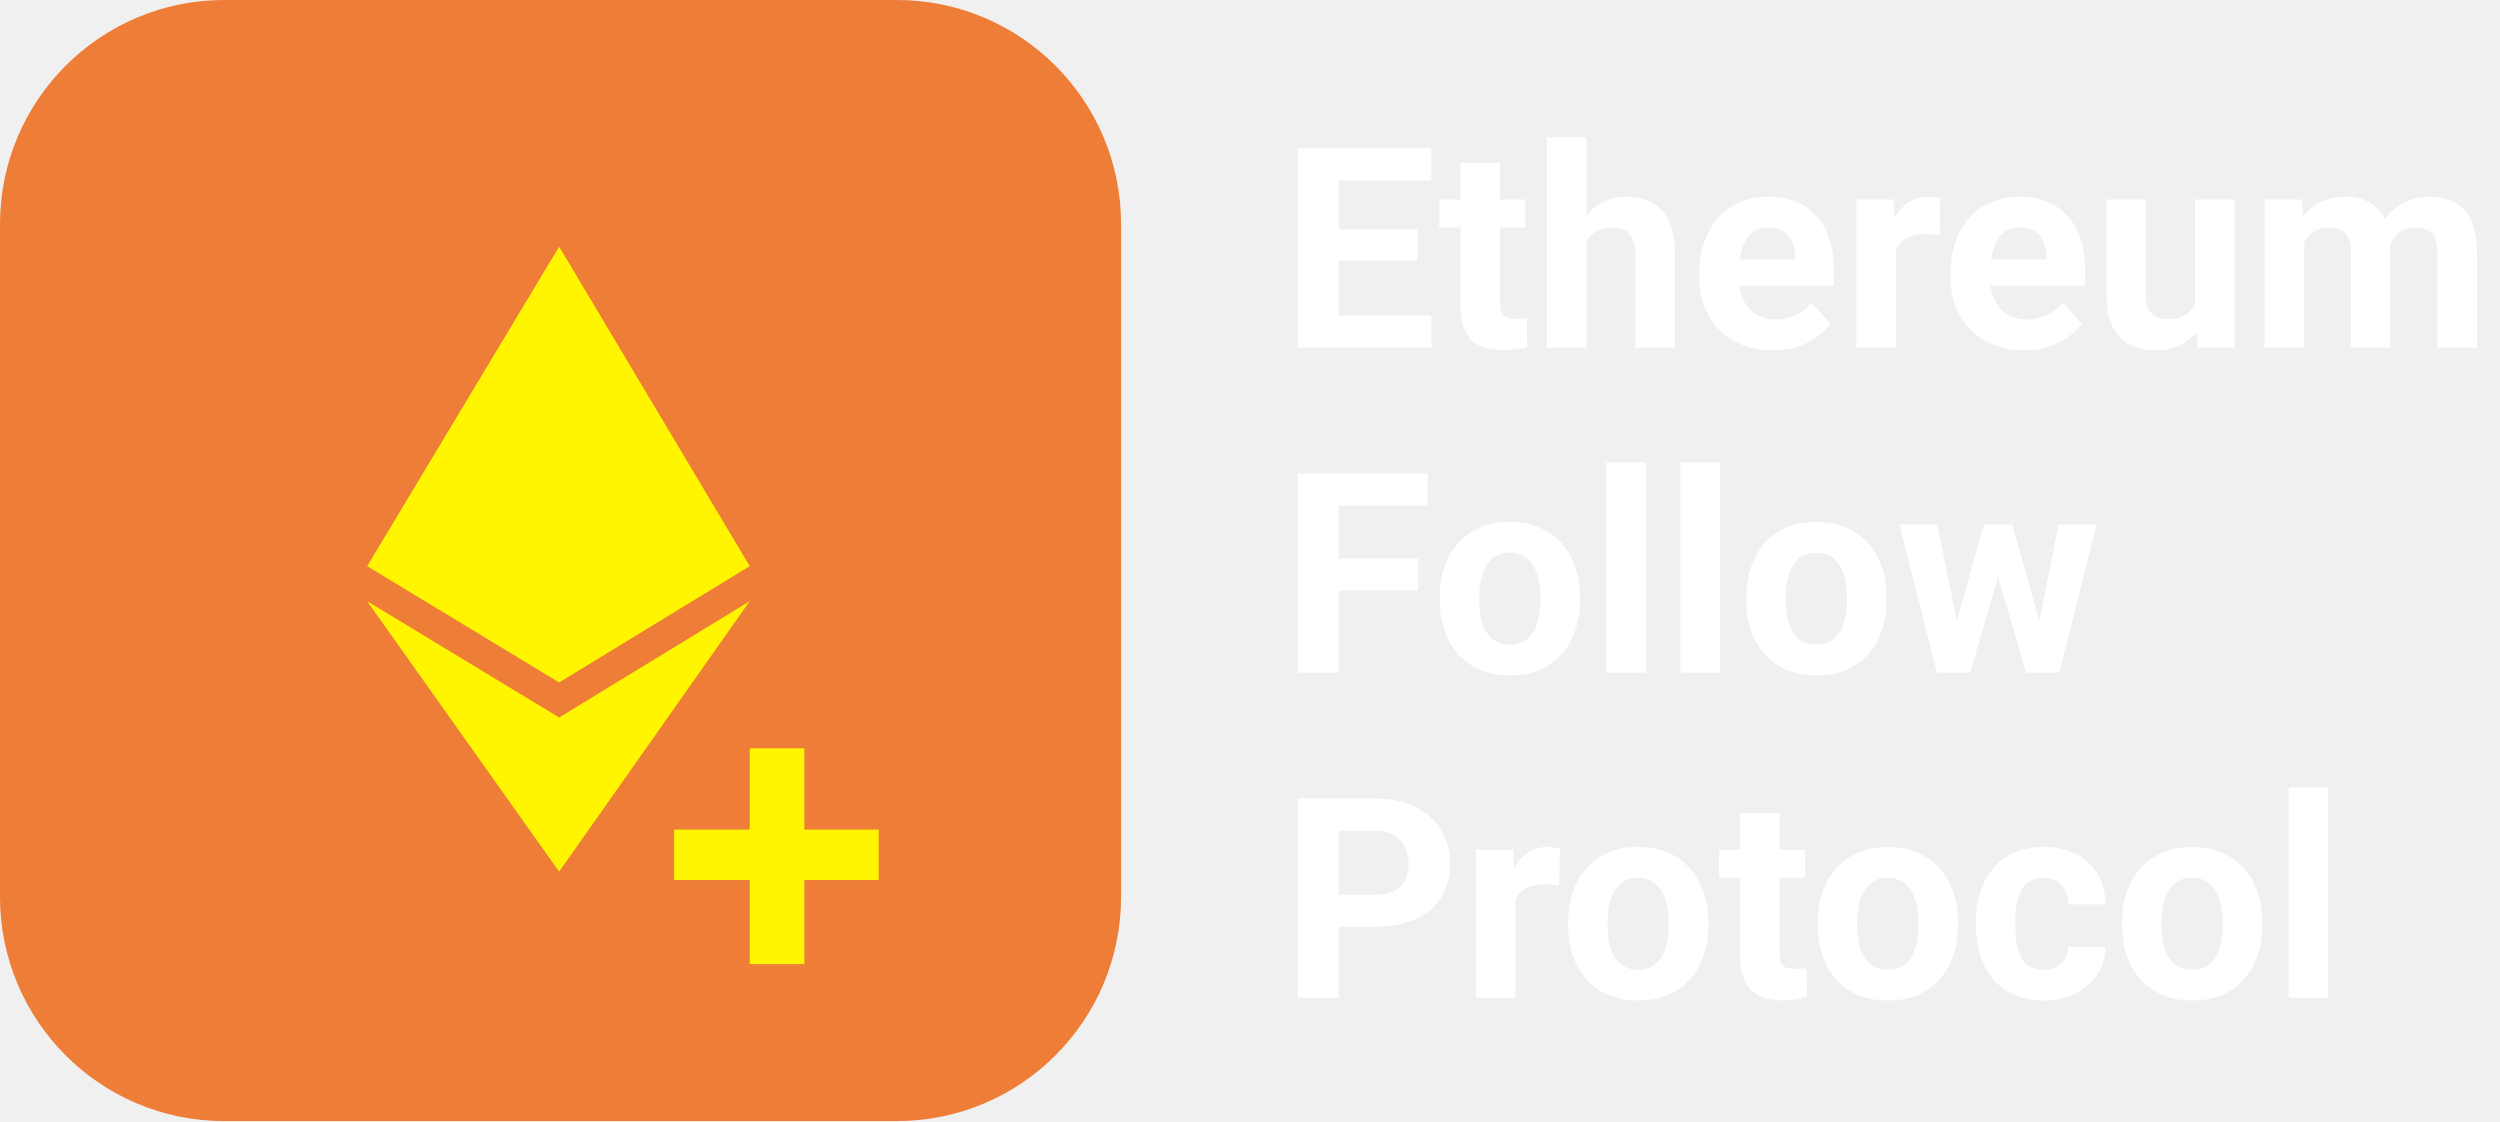
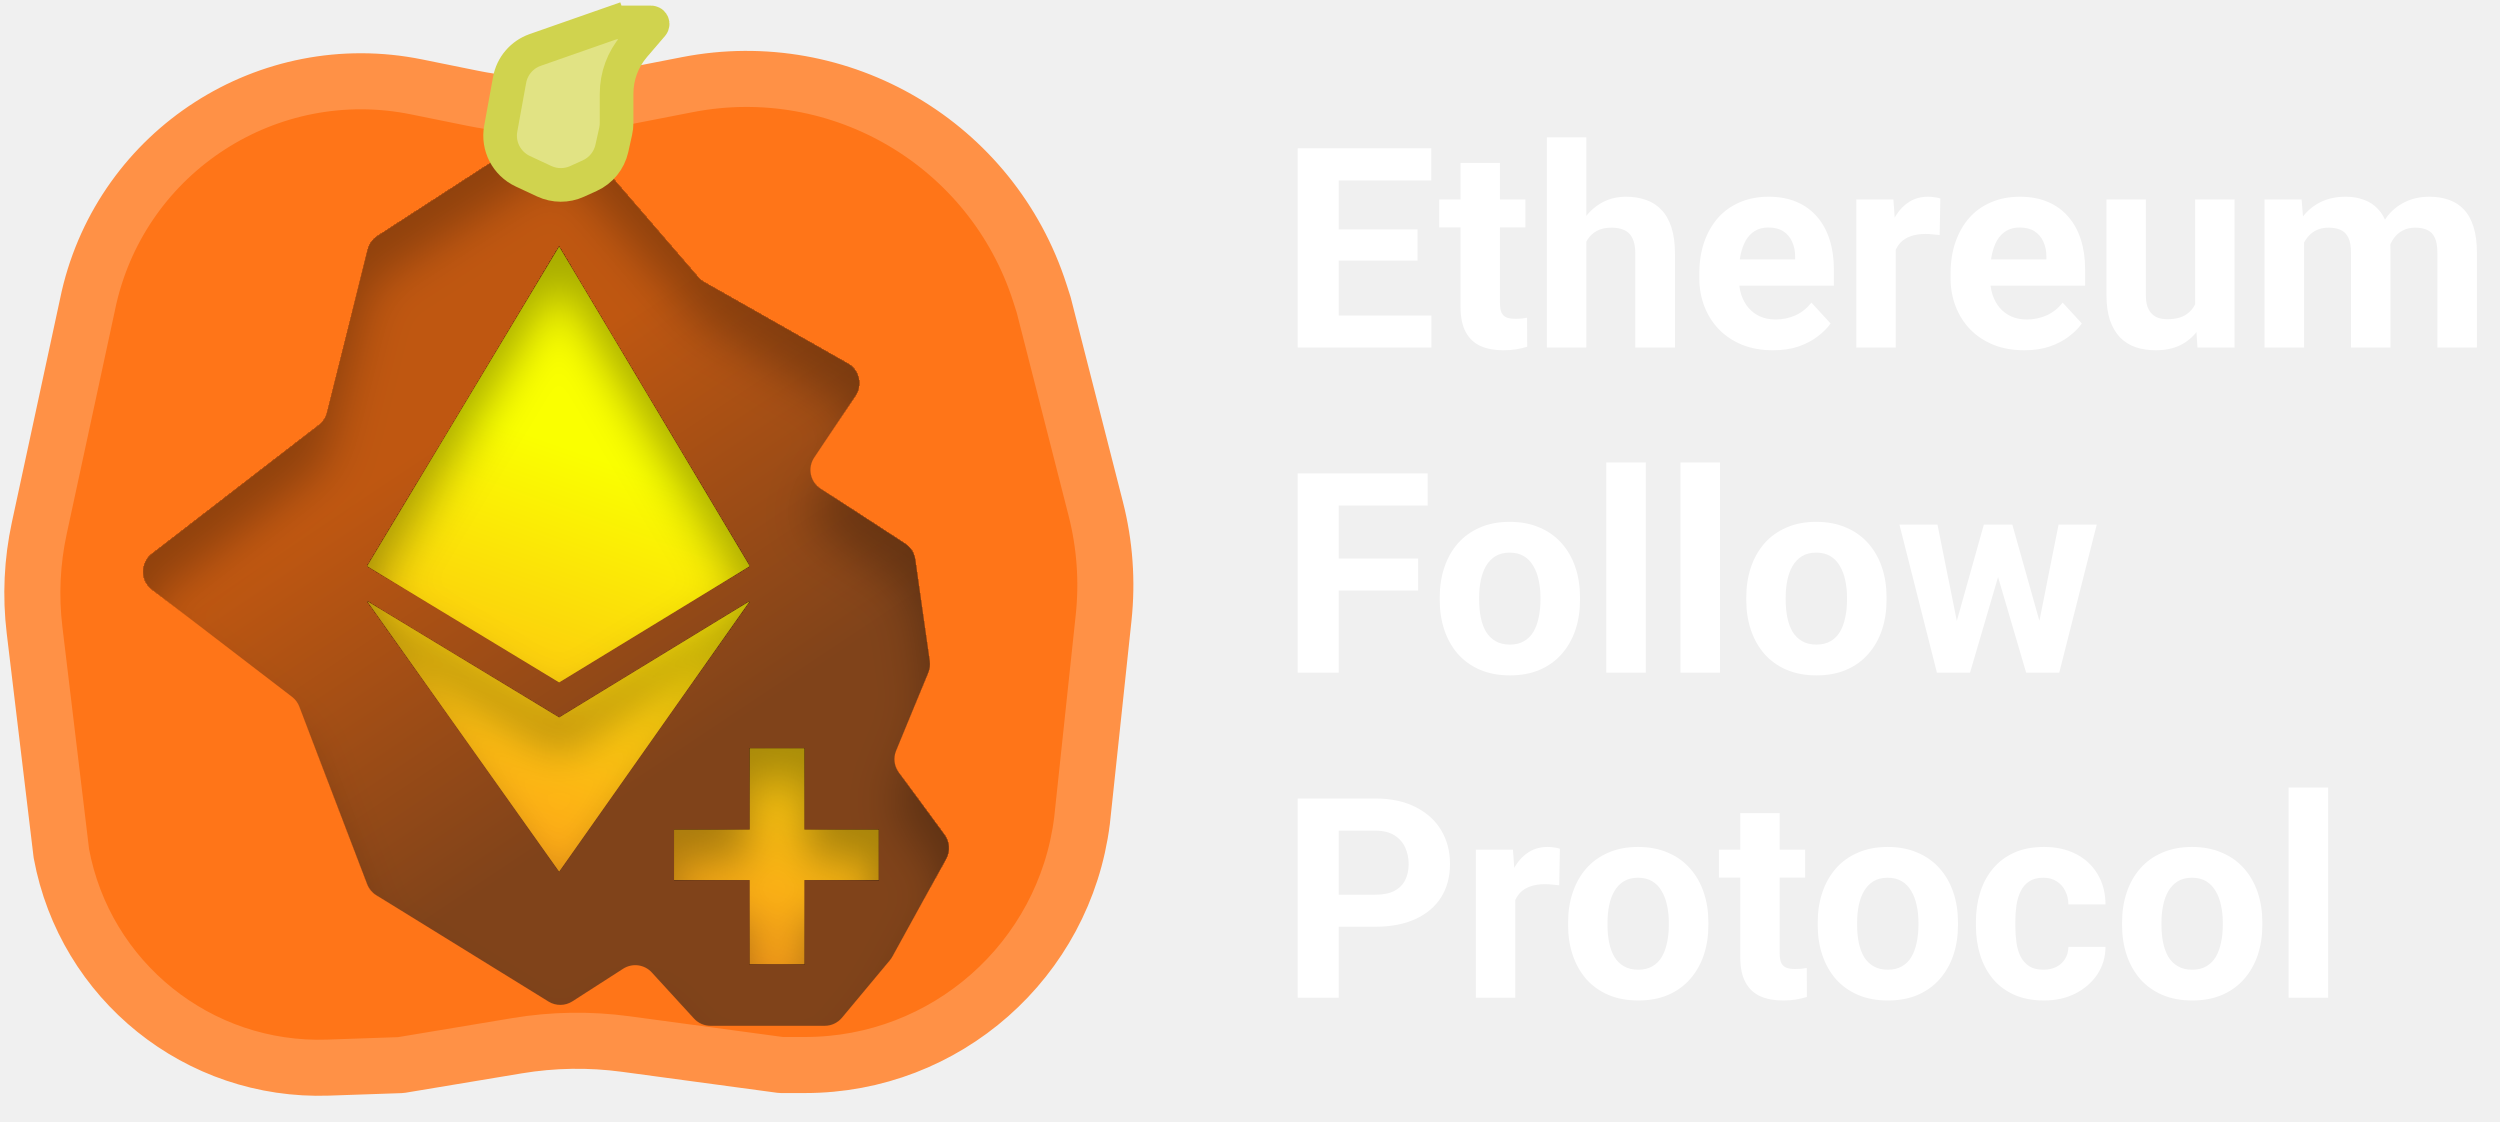
<svg xmlns="http://www.w3.org/2000/svg" width="223" height="100" viewBox="0 0 223 100" fill="none">
  <path d="M127.68 28.144V31H118.219V28.144H127.68ZM119.416 13.227V31H115.754V13.227H119.416ZM126.447 20.465V23.248H118.219V20.465H126.447ZM127.668 13.227V16.095H118.219V13.227H127.668ZM136.066 17.792V20.282H128.376V17.792H136.066ZM130.28 14.533H133.796V27.02C133.796 27.403 133.844 27.696 133.942 27.899C134.048 28.103 134.202 28.245 134.406 28.327C134.609 28.4 134.866 28.436 135.175 28.436C135.395 28.436 135.59 28.428 135.761 28.412C135.94 28.388 136.09 28.363 136.213 28.339L136.225 30.927C135.924 31.024 135.598 31.102 135.248 31.159C134.898 31.216 134.512 31.244 134.089 31.244C133.315 31.244 132.64 31.118 132.062 30.866C131.492 30.605 131.053 30.19 130.744 29.621C130.435 29.051 130.28 28.302 130.28 27.375V14.533ZM141.498 12.25V31H137.983V12.25H141.498ZM140.998 23.932H140.033C140.041 23.012 140.164 22.166 140.4 21.393C140.636 20.612 140.973 19.936 141.413 19.367C141.852 18.789 142.377 18.341 142.987 18.024C143.606 17.706 144.29 17.548 145.038 17.548C145.689 17.548 146.279 17.641 146.808 17.829C147.345 18.008 147.805 18.301 148.188 18.707C148.578 19.106 148.879 19.631 149.091 20.282C149.303 20.933 149.408 21.723 149.408 22.65V31H145.868V22.626C145.868 22.04 145.783 21.58 145.612 21.247C145.449 20.905 145.209 20.665 144.892 20.526C144.582 20.38 144.2 20.307 143.744 20.307C143.24 20.307 142.808 20.4 142.45 20.587C142.1 20.775 141.82 21.035 141.608 21.369C141.396 21.694 141.242 22.077 141.144 22.516C141.047 22.956 140.998 23.428 140.998 23.932ZM158.161 31.244C157.135 31.244 156.216 31.081 155.402 30.756C154.588 30.422 153.896 29.962 153.327 29.377C152.765 28.791 152.334 28.111 152.033 27.338C151.732 26.557 151.581 25.727 151.581 24.848V24.359C151.581 23.358 151.724 22.443 152.008 21.613C152.293 20.783 152.7 20.062 153.229 19.452C153.766 18.842 154.417 18.374 155.182 18.048C155.947 17.715 156.81 17.548 157.77 17.548C158.706 17.548 159.536 17.703 160.26 18.012C160.985 18.321 161.591 18.76 162.079 19.33C162.576 19.9 162.95 20.583 163.202 21.381C163.455 22.17 163.581 23.049 163.581 24.018V25.482H153.083V23.139H160.126V22.87C160.126 22.382 160.037 21.947 159.858 21.564C159.687 21.173 159.426 20.864 159.076 20.636C158.726 20.408 158.279 20.294 157.734 20.294C157.27 20.294 156.871 20.396 156.537 20.6C156.204 20.803 155.931 21.088 155.719 21.454C155.516 21.82 155.361 22.252 155.255 22.748C155.158 23.236 155.109 23.773 155.109 24.359V24.848C155.109 25.377 155.182 25.865 155.329 26.312C155.483 26.76 155.699 27.147 155.976 27.472C156.261 27.798 156.602 28.05 157.001 28.229C157.408 28.408 157.868 28.498 158.38 28.498C159.015 28.498 159.605 28.375 160.151 28.131C160.704 27.879 161.18 27.501 161.579 26.996L163.288 28.852C163.011 29.25 162.633 29.633 162.152 29.999C161.68 30.365 161.111 30.666 160.443 30.902C159.776 31.13 159.015 31.244 158.161 31.244ZM169.098 20.673V31H165.583V17.792H168.891L169.098 20.673ZM173.078 17.706L173.017 20.966C172.846 20.941 172.638 20.921 172.394 20.905C172.158 20.88 171.943 20.868 171.747 20.868C171.251 20.868 170.819 20.933 170.453 21.064C170.095 21.186 169.794 21.369 169.55 21.613C169.314 21.857 169.135 22.154 169.013 22.504C168.899 22.854 168.834 23.253 168.818 23.7L168.109 23.48C168.109 22.626 168.195 21.841 168.366 21.125C168.537 20.4 168.785 19.77 169.11 19.232C169.444 18.695 169.851 18.28 170.331 17.987C170.811 17.694 171.361 17.548 171.979 17.548C172.174 17.548 172.374 17.564 172.577 17.597C172.781 17.621 172.948 17.658 173.078 17.706ZM180.573 31.244C179.547 31.244 178.628 31.081 177.814 30.756C177 30.422 176.309 29.962 175.739 29.377C175.177 28.791 174.746 28.111 174.445 27.338C174.144 26.557 173.993 25.727 173.993 24.848V24.359C173.993 23.358 174.136 22.443 174.421 21.613C174.705 20.783 175.112 20.062 175.641 19.452C176.178 18.842 176.829 18.374 177.594 18.048C178.359 17.715 179.222 17.548 180.182 17.548C181.118 17.548 181.948 17.703 182.672 18.012C183.397 18.321 184.003 18.76 184.491 19.33C184.988 19.9 185.362 20.583 185.614 21.381C185.867 22.17 185.993 23.049 185.993 24.018V25.482H175.495V23.139H182.538V22.87C182.538 22.382 182.449 21.947 182.27 21.564C182.099 21.173 181.838 20.864 181.488 20.636C181.138 20.408 180.691 20.294 180.146 20.294C179.682 20.294 179.283 20.396 178.949 20.6C178.616 20.803 178.343 21.088 178.131 21.454C177.928 21.82 177.773 22.252 177.668 22.748C177.57 23.236 177.521 23.773 177.521 24.359V24.848C177.521 25.377 177.594 25.865 177.741 26.312C177.895 26.76 178.111 27.147 178.388 27.472C178.673 27.798 179.014 28.05 179.413 28.229C179.82 28.408 180.28 28.498 180.793 28.498C181.427 28.498 182.017 28.375 182.563 28.131C183.116 27.879 183.592 27.501 183.991 26.996L185.7 28.852C185.423 29.25 185.045 29.633 184.565 29.999C184.093 30.365 183.523 30.666 182.856 30.902C182.188 31.13 181.427 31.244 180.573 31.244ZM195.807 27.838V17.792H199.323V31H196.015L195.807 27.838ZM196.198 25.128L197.235 25.104C197.235 25.983 197.134 26.801 196.93 27.558C196.727 28.306 196.422 28.957 196.015 29.511C195.608 30.056 195.095 30.483 194.477 30.793C193.858 31.094 193.13 31.244 192.292 31.244C191.649 31.244 191.055 31.155 190.509 30.976C189.972 30.788 189.508 30.5 189.118 30.109C188.735 29.71 188.434 29.201 188.214 28.583C188.003 27.956 187.897 27.204 187.897 26.325V17.792H191.413V26.349C191.413 26.74 191.457 27.069 191.547 27.338C191.645 27.606 191.779 27.826 191.95 27.997C192.121 28.168 192.32 28.29 192.548 28.363C192.784 28.436 193.044 28.473 193.329 28.473C194.054 28.473 194.623 28.327 195.038 28.034C195.461 27.741 195.758 27.342 195.929 26.837C196.108 26.325 196.198 25.755 196.198 25.128ZM205.524 20.526V31H201.996V17.792H205.304L205.524 20.526ZM205.036 23.932H204.059C204.059 23.012 204.169 22.166 204.389 21.393C204.617 20.612 204.946 19.936 205.378 19.367C205.817 18.789 206.358 18.341 207.001 18.024C207.644 17.706 208.389 17.548 209.235 17.548C209.821 17.548 210.358 17.637 210.846 17.816C211.335 17.987 211.754 18.26 212.104 18.634C212.462 19 212.738 19.481 212.934 20.075C213.129 20.661 213.227 21.365 213.227 22.186V31H209.711V22.577C209.711 21.975 209.63 21.511 209.467 21.186C209.304 20.86 209.072 20.632 208.771 20.502C208.478 20.372 208.124 20.307 207.709 20.307C207.253 20.307 206.855 20.4 206.513 20.587C206.179 20.775 205.902 21.035 205.683 21.369C205.463 21.694 205.3 22.077 205.194 22.516C205.089 22.956 205.036 23.428 205.036 23.932ZM212.897 23.529L211.64 23.688C211.64 22.825 211.746 22.024 211.957 21.283C212.177 20.543 212.498 19.892 212.922 19.33C213.353 18.769 213.886 18.333 214.521 18.024C215.155 17.706 215.888 17.548 216.718 17.548C217.353 17.548 217.93 17.641 218.451 17.829C218.972 18.008 219.416 18.297 219.782 18.695C220.156 19.086 220.441 19.599 220.636 20.233C220.84 20.868 220.942 21.645 220.942 22.565V31H217.414V22.565C217.414 21.955 217.332 21.491 217.17 21.173C217.015 20.848 216.787 20.624 216.486 20.502C216.193 20.372 215.843 20.307 215.436 20.307C215.013 20.307 214.643 20.392 214.325 20.563C214.008 20.726 213.743 20.954 213.532 21.247C213.32 21.54 213.162 21.881 213.056 22.272C212.95 22.654 212.897 23.074 212.897 23.529ZM119.416 42.227V60H115.754V42.227H119.416ZM126.496 49.819V52.676H118.415V49.819H126.496ZM127.35 42.227V45.095H118.415V42.227H127.35ZM128.424 53.53V53.274C128.424 52.306 128.563 51.414 128.839 50.601C129.116 49.779 129.519 49.067 130.048 48.464C130.577 47.862 131.228 47.394 132.001 47.06C132.774 46.719 133.661 46.548 134.662 46.548C135.663 46.548 136.554 46.719 137.336 47.06C138.117 47.394 138.772 47.862 139.301 48.464C139.838 49.067 140.245 49.779 140.522 50.601C140.798 51.414 140.937 52.306 140.937 53.274V53.53C140.937 54.491 140.798 55.382 140.522 56.204C140.245 57.017 139.838 57.73 139.301 58.34C138.772 58.942 138.121 59.41 137.348 59.744C136.575 60.077 135.688 60.244 134.687 60.244C133.686 60.244 132.795 60.077 132.013 59.744C131.24 59.41 130.585 58.942 130.048 58.34C129.519 57.73 129.116 57.017 128.839 56.204C128.563 55.382 128.424 54.491 128.424 53.53ZM131.94 53.274V53.53C131.94 54.084 131.989 54.6 132.087 55.081C132.184 55.561 132.339 55.984 132.55 56.35C132.77 56.708 133.055 56.989 133.405 57.192C133.755 57.396 134.182 57.498 134.687 57.498C135.175 57.498 135.594 57.396 135.944 57.192C136.294 56.989 136.575 56.708 136.786 56.35C136.998 55.984 137.152 55.561 137.25 55.081C137.356 54.6 137.409 54.084 137.409 53.53V53.274C137.409 52.737 137.356 52.232 137.25 51.76C137.152 51.28 136.994 50.857 136.774 50.491C136.562 50.116 136.282 49.823 135.932 49.612C135.582 49.4 135.159 49.294 134.662 49.294C134.166 49.294 133.743 49.4 133.393 49.612C133.051 49.823 132.77 50.116 132.55 50.491C132.339 50.857 132.184 51.28 132.087 51.76C131.989 52.232 131.94 52.737 131.94 53.274ZM146.808 41.25V60H143.28V41.25H146.808ZM153.424 41.25V60H149.897V41.25H153.424ZM155.768 53.53V53.274C155.768 52.306 155.907 51.414 156.183 50.601C156.46 49.779 156.863 49.067 157.392 48.464C157.921 47.862 158.572 47.394 159.345 47.06C160.118 46.719 161.005 46.548 162.006 46.548C163.007 46.548 163.898 46.719 164.679 47.06C165.461 47.394 166.116 47.862 166.645 48.464C167.182 49.067 167.589 49.779 167.865 50.601C168.142 51.414 168.28 52.306 168.28 53.274V53.53C168.28 54.491 168.142 55.382 167.865 56.204C167.589 57.017 167.182 57.73 166.645 58.34C166.116 58.942 165.465 59.41 164.692 59.744C163.918 60.077 163.031 60.244 162.03 60.244C161.029 60.244 160.138 60.077 159.357 59.744C158.584 59.41 157.929 58.942 157.392 58.34C156.863 57.73 156.46 57.017 156.183 56.204C155.907 55.382 155.768 54.491 155.768 53.53ZM159.284 53.274V53.53C159.284 54.084 159.333 54.6 159.43 55.081C159.528 55.561 159.683 55.984 159.894 56.35C160.114 56.708 160.399 56.989 160.749 57.192C161.099 57.396 161.526 57.498 162.03 57.498C162.519 57.498 162.938 57.396 163.288 57.192C163.638 56.989 163.918 56.708 164.13 56.35C164.342 55.984 164.496 55.561 164.594 55.081C164.7 54.6 164.753 54.084 164.753 53.53V53.274C164.753 52.737 164.7 52.232 164.594 51.76C164.496 51.28 164.338 50.857 164.118 50.491C163.906 50.116 163.625 49.823 163.276 49.612C162.926 49.4 162.502 49.294 162.006 49.294C161.51 49.294 161.086 49.4 160.736 49.612C160.395 49.823 160.114 50.116 159.894 50.491C159.683 50.857 159.528 51.28 159.43 51.76C159.333 52.232 159.284 52.737 159.284 53.274ZM174.213 56.582L176.96 46.792H179.193L178.473 50.637L175.727 60H173.859L174.213 56.582ZM172.821 46.792L174.787 56.57L174.97 60H172.773L169.428 46.792H172.821ZM181.708 56.411L183.625 46.792H187.03L183.686 60H181.501L181.708 56.411ZM179.499 46.792L182.233 56.509L182.611 60H180.732L177.985 50.649L177.289 46.792H179.499ZM122.675 82.665H118.146V79.808H122.675C123.375 79.808 123.944 79.694 124.384 79.466C124.823 79.23 125.145 78.905 125.348 78.49C125.552 78.075 125.653 77.607 125.653 77.086C125.653 76.557 125.552 76.065 125.348 75.609C125.145 75.153 124.823 74.787 124.384 74.51C123.944 74.234 123.375 74.095 122.675 74.095H119.416V89H115.754V71.227H122.675C124.067 71.227 125.259 71.479 126.252 71.983C127.253 72.48 128.018 73.168 128.547 74.046C129.075 74.925 129.34 75.93 129.34 77.061C129.34 78.209 129.075 79.202 128.547 80.04C128.018 80.878 127.253 81.525 126.252 81.981C125.259 82.437 124.067 82.665 122.675 82.665ZM135.163 78.673V89H131.647V75.792H134.955L135.163 78.673ZM139.142 75.707L139.081 78.966C138.91 78.941 138.703 78.921 138.459 78.905C138.223 78.88 138.007 78.868 137.812 78.868C137.315 78.868 136.884 78.933 136.518 79.064C136.16 79.186 135.859 79.369 135.614 79.613C135.378 79.857 135.199 80.154 135.077 80.504C134.963 80.854 134.898 81.253 134.882 81.7L134.174 81.481C134.174 80.626 134.259 79.841 134.43 79.124C134.601 78.4 134.849 77.769 135.175 77.232C135.509 76.695 135.915 76.28 136.396 75.987C136.876 75.694 137.425 75.548 138.044 75.548C138.239 75.548 138.438 75.564 138.642 75.597C138.845 75.621 139.012 75.658 139.142 75.707ZM139.875 82.53V82.274C139.875 81.305 140.013 80.414 140.29 79.601C140.566 78.779 140.969 78.067 141.498 77.464C142.027 76.862 142.678 76.394 143.451 76.061C144.224 75.719 145.111 75.548 146.112 75.548C147.113 75.548 148.005 75.719 148.786 76.061C149.567 76.394 150.222 76.862 150.751 77.464C151.288 78.067 151.695 78.779 151.972 79.601C152.248 80.414 152.387 81.305 152.387 82.274V82.53C152.387 83.491 152.248 84.382 151.972 85.204C151.695 86.017 151.288 86.73 150.751 87.34C150.222 87.942 149.571 88.41 148.798 88.744C148.025 89.077 147.138 89.244 146.137 89.244C145.136 89.244 144.245 89.077 143.464 88.744C142.69 88.41 142.035 87.942 141.498 87.34C140.969 86.73 140.566 86.017 140.29 85.204C140.013 84.382 139.875 83.491 139.875 82.53ZM143.39 82.274V82.53C143.39 83.084 143.439 83.6 143.537 84.081C143.634 84.561 143.789 84.984 144.001 85.35C144.22 85.708 144.505 85.989 144.855 86.192C145.205 86.396 145.632 86.498 146.137 86.498C146.625 86.498 147.044 86.396 147.394 86.192C147.744 85.989 148.025 85.708 148.236 85.35C148.448 84.984 148.603 84.561 148.7 84.081C148.806 83.6 148.859 83.084 148.859 82.53V82.274C148.859 81.737 148.806 81.232 148.7 80.76C148.603 80.28 148.444 79.857 148.224 79.491C148.013 79.116 147.732 78.823 147.382 78.612C147.032 78.4 146.609 78.294 146.112 78.294C145.616 78.294 145.193 78.4 144.843 78.612C144.501 78.823 144.22 79.116 144.001 79.491C143.789 79.857 143.634 80.28 143.537 80.76C143.439 81.232 143.39 81.737 143.39 82.274ZM161.017 75.792V78.282H153.327V75.792H161.017ZM155.231 72.533H158.747V85.02C158.747 85.403 158.796 85.696 158.893 85.899C158.999 86.103 159.154 86.245 159.357 86.327C159.561 86.4 159.817 86.436 160.126 86.436C160.346 86.436 160.541 86.428 160.712 86.412C160.891 86.388 161.042 86.363 161.164 86.339L161.176 88.927C160.875 89.024 160.549 89.102 160.199 89.159C159.849 89.216 159.463 89.244 159.04 89.244C158.267 89.244 157.591 89.118 157.013 88.866C156.444 88.605 156.004 88.19 155.695 87.621C155.386 87.051 155.231 86.302 155.231 85.374V72.533ZM162.14 82.53V82.274C162.14 81.305 162.279 80.414 162.555 79.601C162.832 78.779 163.235 78.067 163.764 77.464C164.293 76.862 164.944 76.394 165.717 76.061C166.49 75.719 167.377 75.548 168.378 75.548C169.379 75.548 170.27 75.719 171.051 76.061C171.833 76.394 172.488 76.862 173.017 77.464C173.554 78.067 173.961 78.779 174.237 79.601C174.514 80.414 174.652 81.305 174.652 82.274V82.53C174.652 83.491 174.514 84.382 174.237 85.204C173.961 86.017 173.554 86.73 173.017 87.34C172.488 87.942 171.837 88.41 171.064 88.744C170.29 89.077 169.403 89.244 168.402 89.244C167.401 89.244 166.51 89.077 165.729 88.744C164.956 88.41 164.301 87.942 163.764 87.34C163.235 86.73 162.832 86.017 162.555 85.204C162.279 84.382 162.14 83.491 162.14 82.53ZM165.656 82.274V82.53C165.656 83.084 165.705 83.6 165.802 84.081C165.9 84.561 166.055 84.984 166.266 85.35C166.486 85.708 166.771 85.989 167.121 86.192C167.471 86.396 167.898 86.498 168.402 86.498C168.891 86.498 169.31 86.396 169.66 86.192C170.01 85.989 170.29 85.708 170.502 85.35C170.714 84.984 170.868 84.561 170.966 84.081C171.072 83.6 171.125 83.084 171.125 82.53V82.274C171.125 81.737 171.072 81.232 170.966 80.76C170.868 80.28 170.71 79.857 170.49 79.491C170.278 79.116 169.998 78.823 169.648 78.612C169.298 78.4 168.874 78.294 168.378 78.294C167.882 78.294 167.458 78.4 167.109 78.612C166.767 78.823 166.486 79.116 166.266 79.491C166.055 79.857 165.9 80.28 165.802 80.76C165.705 81.232 165.656 81.737 165.656 82.274ZM182.27 86.498C182.701 86.498 183.083 86.416 183.417 86.253C183.751 86.082 184.011 85.847 184.198 85.545C184.394 85.236 184.495 84.874 184.504 84.459H187.812C187.804 85.387 187.555 86.213 187.067 86.937C186.579 87.653 185.924 88.219 185.102 88.634C184.28 89.041 183.36 89.244 182.343 89.244C181.318 89.244 180.422 89.073 179.657 88.731C178.901 88.39 178.27 87.918 177.765 87.315C177.261 86.705 176.882 85.997 176.63 85.191C176.378 84.378 176.252 83.507 176.252 82.579V82.225C176.252 81.289 176.378 80.418 176.63 79.613C176.882 78.799 177.261 78.091 177.765 77.489C178.27 76.878 178.901 76.402 179.657 76.061C180.414 75.719 181.301 75.548 182.318 75.548C183.401 75.548 184.349 75.755 185.163 76.17C185.985 76.585 186.628 77.18 187.091 77.953C187.563 78.718 187.804 79.625 187.812 80.675H184.504C184.495 80.235 184.402 79.837 184.223 79.478C184.052 79.12 183.8 78.836 183.466 78.624C183.14 78.404 182.738 78.294 182.257 78.294C181.745 78.294 181.326 78.404 181 78.624C180.675 78.836 180.422 79.129 180.243 79.503C180.064 79.869 179.938 80.288 179.865 80.76C179.8 81.224 179.767 81.712 179.767 82.225V82.579C179.767 83.092 179.8 83.584 179.865 84.056C179.93 84.528 180.052 84.947 180.231 85.314C180.418 85.68 180.675 85.969 181 86.18C181.326 86.392 181.749 86.498 182.27 86.498ZM189.289 82.53V82.274C189.289 81.305 189.427 80.414 189.704 79.601C189.98 78.779 190.383 78.067 190.912 77.464C191.441 76.862 192.092 76.394 192.865 76.061C193.638 75.719 194.526 75.548 195.526 75.548C196.527 75.548 197.419 75.719 198.2 76.061C198.981 76.394 199.636 76.862 200.165 77.464C200.702 78.067 201.109 78.779 201.386 79.601C201.663 80.414 201.801 81.305 201.801 82.274V82.53C201.801 83.491 201.663 84.382 201.386 85.204C201.109 86.017 200.702 86.73 200.165 87.34C199.636 87.942 198.985 88.41 198.212 88.744C197.439 89.077 196.552 89.244 195.551 89.244C194.55 89.244 193.659 89.077 192.878 88.744C192.104 88.41 191.449 87.942 190.912 87.34C190.383 86.73 189.98 86.017 189.704 85.204C189.427 84.382 189.289 83.491 189.289 82.53ZM192.804 82.274V82.53C192.804 83.084 192.853 83.6 192.951 84.081C193.048 84.561 193.203 84.984 193.415 85.35C193.634 85.708 193.919 85.989 194.269 86.192C194.619 86.396 195.046 86.498 195.551 86.498C196.039 86.498 196.458 86.396 196.808 86.192C197.158 85.989 197.439 85.708 197.651 85.35C197.862 84.984 198.017 84.561 198.114 84.081C198.22 83.6 198.273 83.084 198.273 82.53V82.274C198.273 81.737 198.22 81.232 198.114 80.76C198.017 80.28 197.858 79.857 197.638 79.491C197.427 79.116 197.146 78.823 196.796 78.612C196.446 78.4 196.023 78.294 195.526 78.294C195.03 78.294 194.607 78.4 194.257 78.612C193.915 78.823 193.634 79.116 193.415 79.491C193.203 79.857 193.048 80.28 192.951 80.76C192.853 81.232 192.804 81.737 192.804 82.274ZM207.672 70.25V89H204.145V70.25H207.672Z" fill="white" />
-   <rect width="100" height="100" rx="20" fill="#EE7D37" />
-   <path d="M32.75 50.5L49.875 22L66.875 50.5L49.875 60.875L32.75 50.5Z" fill="#FFF500" />
-   <path d="M49.875 64L32.75 53.625L49.875 77.75L66.875 53.625L49.875 64Z" fill="#FFF500" />
-   <path d="M71.75 66.75H66.875V74H60.125V78.5H66.875V86H71.75V78.5H78.375V74H71.75V66.75Z" fill="#FFF500" />
+   <path d="M3.503 47.116L7.94 26.545C10.982 13.404 23.933 5.071 37.155 7.751L42.16 8.766C46.339 9.613 50.645 9.629 54.831 8.814L61.316 7.55C74.995 4.886 88.504 12.874 92.76 26.144L93.096 27.192L97.743 45.39C98.552 48.56 98.789 51.849 98.443 55.102L96.516 73.212C94.949 85.661 84.363 95 71.813 95H69.668L55.82 93.129C52.599 92.693 49.331 92.744 46.125 93.278L35.75 95.007L29.261 95.231C17.692 95.63 7.578 87.501 5.473 76.125L3.081 56.191C2.718 53.163 2.86 50.096 3.503 47.116Z" fill="#FF7518" stroke="#FF9146" stroke-width="5" stroke-linejoin="round" />
+   <g filter="url(#filter0_i_876_14)">
+     <path d="M48.537 11.447C49.375 10.904 50.486 11.063 51.138 11.82L62.273 24.737C62.423 24.911 62.602 25.058 62.802 25.171L75.629 32.44C76.64 33.013 76.951 34.323 76.307 35.289L72.622 40.816C72.005 41.743 72.263 42.996 73.197 43.603L80.738 48.505C81.222 48.819 81.547 49.328 81.628 49.899L82.923 58.96C82.973 59.313 82.928 59.674 82.792 60.004L79.928 66.961C79.662 67.606 79.752 68.343 80.164 68.906L84.246 74.471C84.706 75.099 84.76 75.936 84.385 76.618L79.593 85.331C79.531 85.444 79.459 85.549 79.377 85.648L75.1 90.78C74.72 91.236 74.157 91.5 73.563 91.5L63.38 91.5C62.819 91.5 62.284 91.265 61.905 90.851L58.139 86.742C57.481 86.024 56.402 85.885 55.583 86.411L51.06 89.318C50.412 89.735 49.583 89.742 48.928 89.338L33.575 79.855C33.202 79.625 32.915 79.278 32.758 78.868L26.702 63.029C26.57 62.683 26.345 62.381 26.051 62.156L13.564 52.582C12.522 51.783 12.519 50.214 13.559 49.411L28.45 37.924C28.806 37.649 29.059 37.262 29.169 36.826L32.809 22.265C32.932 21.773 33.237 21.347 33.662 21.071L48.537 11.447Z" fill="url(#paint0_linear_876_14)" />
+   </g>
+   <g filter="url(#filter1_i_876_14)">
+     <path d="M32.75 50.5L49.875 22L66.875 50.5L49.875 60.875L32.75 50.5Z" fill="url(#paint1_linear_876_14)" />
+     <path d="M49.875 64L32.75 53.625L49.875 77.75L66.875 53.625L49.875 64Z" fill="url(#paint2_linear_876_14)" />
+     <path d="M71.75 66.75H66.875V74H60.125V78.5H66.875V86H71.75V78.5H78.375V74H71.75V66.75Z" fill="url(#paint3_linear_876_14)" />
+   </g>
+   <path d="M58.208 2.191L58.208 2.191C58.202 2.205 58.194 2.218 58.184 2.23L56.565 4.119C55.555 5.298 55 6.798 55 8.35V10.951C55 11.207 54.972 11.461 54.917 11.71L54.577 13.24C54.338 14.313 53.609 15.212 52.608 15.667L51.476 16.181C50.544 16.605 49.474 16.599 48.547 16.167L46.629 15.272C45.188 14.599 44.381 13.039 44.666 11.474L45.455 7.132C45.68 5.893 46.554 4.87 47.742 4.454L54.411 2.12L53.916 0.705L54.411 2.12C54.639 2.041 54.878 2 55.119 2H58.079C58.177 2 58.245 2.099 58.208 2.191Z" fill="#E1E384" stroke="#D0D34E" stroke-width="3" />
+   <defs>
+     <filter id="filter0_i_876_14" x="12.781" y="11.126" width="71.852" height="84.374" filterUnits="userSpaceOnUse" color-interpolation-filters="sRGB">
+       <feFlood flood-opacity="0" result="BackgroundImageFix" />
+       <feBlend mode="normal" in="SourceGraphic" in2="BackgroundImageFix" result="shape" />
+       <feColorMatrix in="SourceAlpha" type="matrix" values="0 0 0 0 0 0 0 0 0 0 0 0 0 0 0 0 0 0 127 0" result="hardAlpha" />
+       <feOffset dy="4" />
+       <feGaussianBlur stdDeviation="2" />
+       <feComposite in2="hardAlpha" operator="arithmetic" k2="-1" k3="1" />
+       <feColorMatrix type="matrix" values="0 0 0 0 0 0 0 0 0 0 0 0 0 0 0 0 0 0 0.25 0" />
+       <feBlend mode="normal" in2="shape" result="effect1_innerShadow_876_14" />
+     </filter>
+     <filter id="filter1_i_876_14" x="32.75" y="22" width="45.625" height="67" filterUnits="userSpaceOnUse" color-interpolation-filters="sRGB">
+       <feFlood flood-opacity="0" result="BackgroundImageFix" />
+       <feBlend mode="normal" in="SourceGraphic" in2="BackgroundImageFix" result="shape" />
+       <feColorMatrix in="SourceAlpha" type="matrix" values="0 0 0 0 0 0 0 0 0 0 0 0 0 0 0 0 0 0 127 0" result="hardAlpha" />
+       <feOffset dy="3" />
+       <feGaussianBlur stdDeviation="2" />
+       <feComposite in2="hardAlpha" operator="arithmetic" k2="-1" k3="1" />
+       <feColorMatrix type="matrix" values="0 0 0 0 0 0 0 0 0 0 0 0 0 0 0 0 0 0 0.33 0" />
+       <feBlend mode="normal" in2="shape" result="effect1_innerShadow_876_14" />
+     </filter>
+     <linearGradient id="paint0_linear_876_14" x1="43.5" y1="36" x2="63.5" y2="66" gradientUnits="userSpaceOnUse">
+       <stop stop-color="#BF5711" />
+       <stop offset="1" stop-color="#80431A" />
+     </linearGradient>
+     <linearGradient id="paint1_linear_876_14" x1="49.5" y1="39.5" x2="32" y2="89" gradientUnits="userSpaceOnUse">
+       <stop stop-color="#FAFF00" />
+       <stop offset="1" stop-color="#FF7C24" />
+     </linearGradient>
+     <linearGradient id="paint2_linear_876_14" x1="49.5" y1="39.5" x2="32" y2="89" gradientUnits="userSpaceOnUse">
+       <stop stop-color="#FAFF00" />
+       <stop offset="1" stop-color="#FF7C24" />
+     </linearGradient>
+     <linearGradient id="paint3_linear_876_14" x1="49.5" y1="39.5" x2="32" y2="89" gradientUnits="userSpaceOnUse">
+       <stop stop-color="#FAFF00" />
+       <stop offset="1" stop-color="#FF7C24" />
+     </linearGradient>
+   </defs>
</svg>
